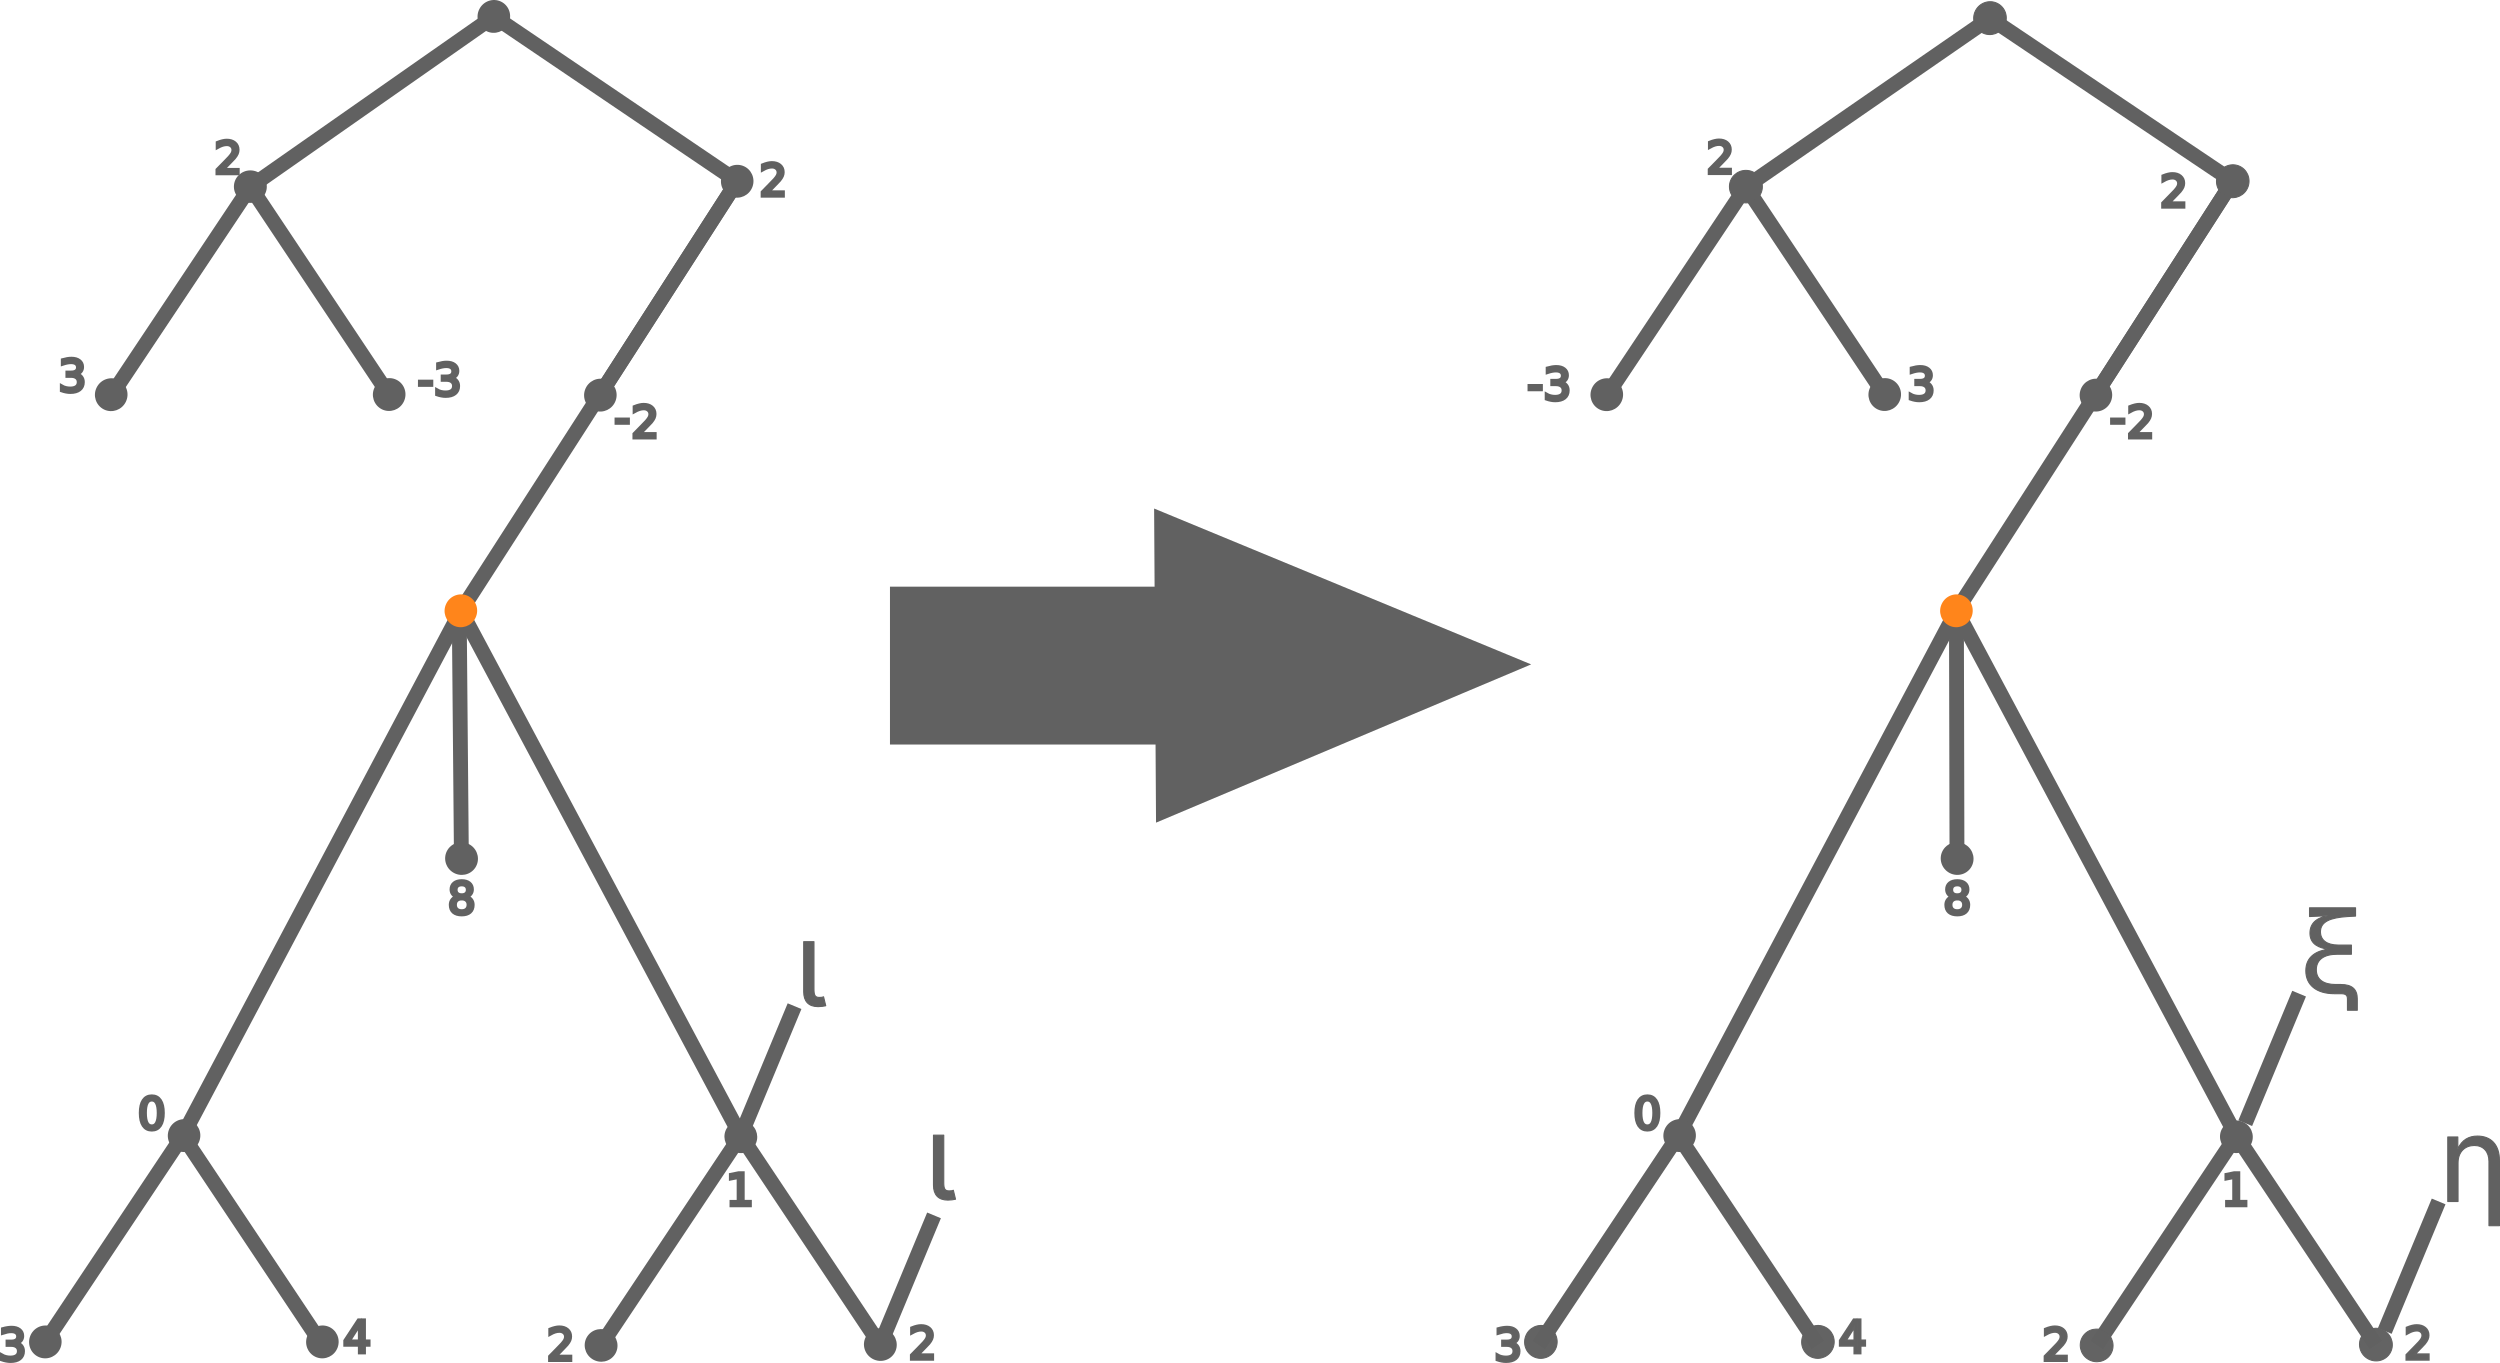
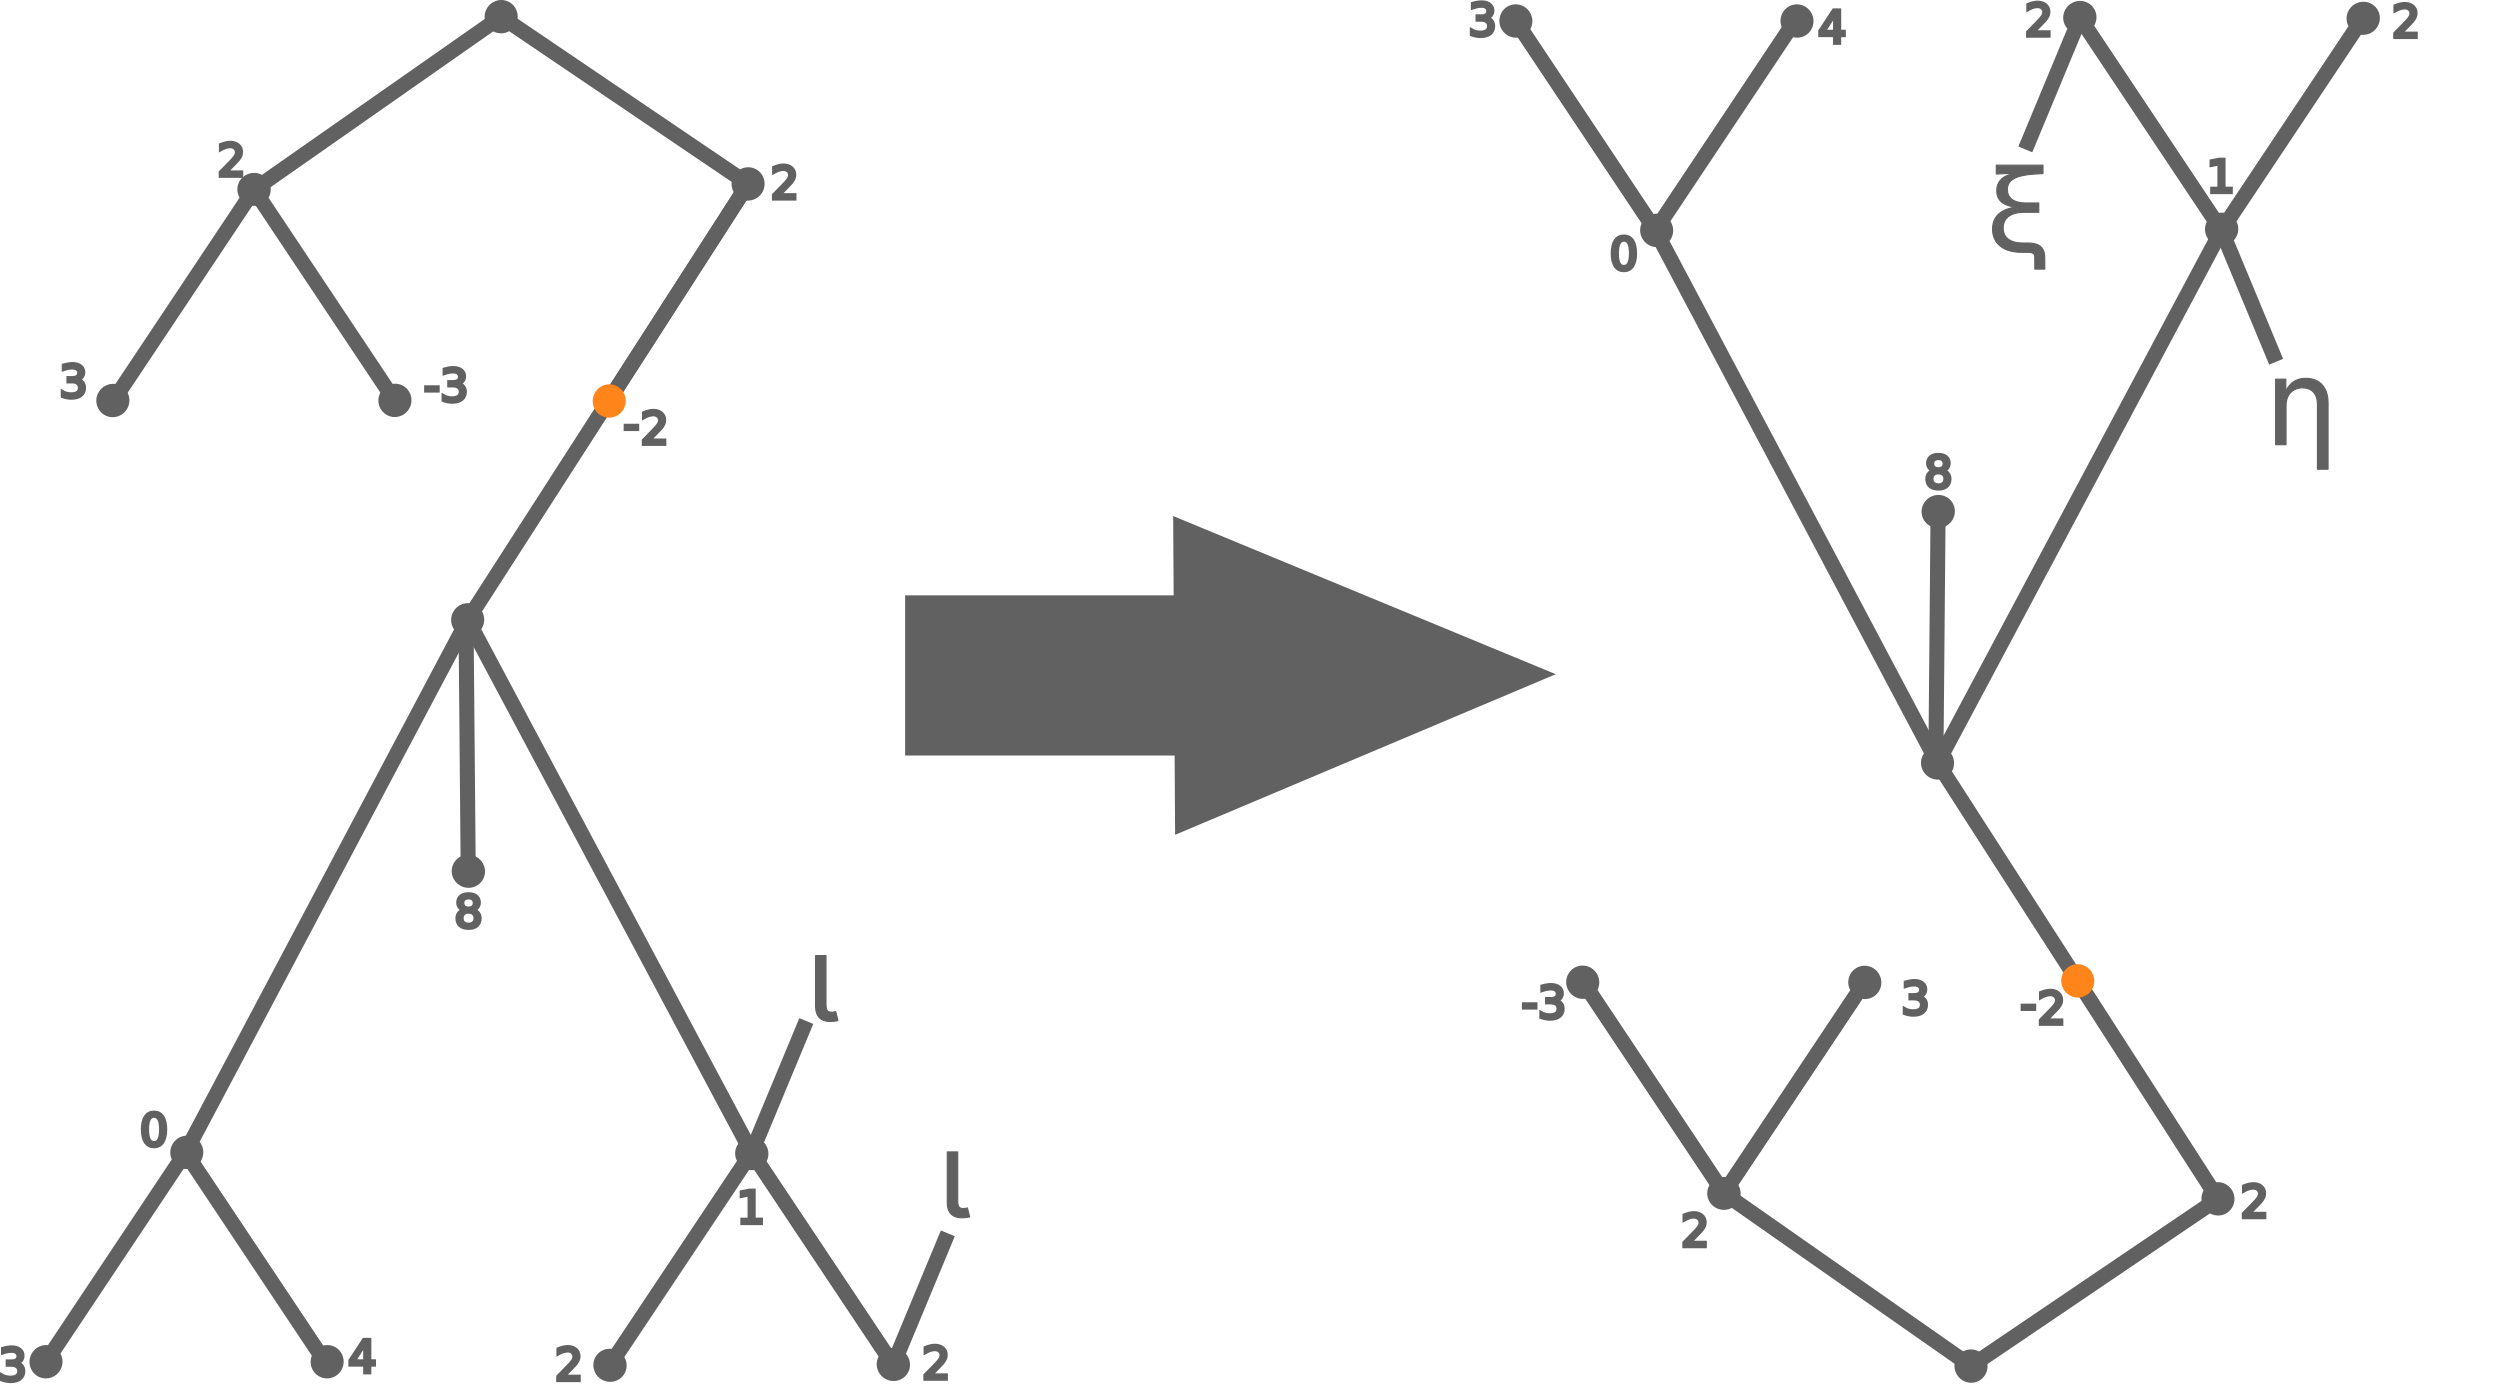
- <svg xmlns="http://www.w3.org/2000/svg" viewBox="0 0 179.234 97.716">
+ <svg xmlns="http://www.w3.org/2000/svg" viewBox="0 0 176.624 97.717">
+   <path d="M86.763 42.222 86.83 53.2l13.11-5.531zm-18.973 3.68v3.63h13.586v-3.63z" class="stroke-comment fill-comment" style="fill:none;stroke:#616161;stroke-width:7.688;stroke-linejoin:miter;stroke-miterlimit:4.1" />
  <path d="m7.948 28.393 10-15m0 0 10 15" class="stroke-comment fill-comment" style="display:inline;fill:none;stroke:#616161;stroke-width:1.065;stroke-dasharray:none;stroke-opacity:1" />
  <path d="M5.47 26.818q.225.048.35.2.127.152.127.375 0 .343-.236.53-.235.188-.67.188-.145 0-.3-.03-.153-.028-.317-.085v-.302q.13.076.285.114.155.04.324.04.295 0 .448-.117.155-.116.155-.338 0-.205-.144-.32-.142-.116-.398-.116h-.27V26.7h.282q.23 0 .354-.092.122-.093.122-.266 0-.178-.127-.273-.126-.096-.361-.096-.13 0-.276.028t-.324.087v-.28q.178-.05.333-.074.157-.025.295-.025.356 0 .564.163.208.16.208.437 0 .193-.11.326-.11.132-.313.183z" aria-label="3" class="stroke-comment fill-comment stroke-comment" style="font-size:3.175px;display:inline;fill:#616161;stroke:#616161;stroke-width:.265" />
  <path d="M15.96 12.17h1.092v.265h-1.47v-.264l.487-.494q.308-.312.387-.402.15-.17.21-.285.06-.118.06-.231 0-.185-.13-.3-.13-.117-.336-.117-.148 0-.312.05-.163.052-.35.156v-.316q.19-.076.355-.115t.3-.04q.36 0 .574.18t.214.48q0 .144-.054.273-.053.127-.194.3-.04.046-.247.26t-.586.6zm39.084 1.607h1.093v.264h-1.47v-.264q.177-.184.484-.494.31-.312.388-.402.15-.17.21-.285.06-.118.06-.231 0-.184-.13-.3-.13-.117-.337-.117-.147 0-.312.05-.162.052-.348.156v-.316q.19-.076.353-.115.165-.04.3-.04.36 0 .575.18t.214.48q0 .144-.055.273-.053.127-.194.3-.038.046-.246.26z" aria-label="2" class="stroke-comment fill-comment stroke-comment" style="font-size:3.175px;display:inline;fill:#616161;stroke:#616161;stroke-width:.265" />
  <path d="M30.097 27.35h.835v.255h-.836zm2.278-.25q.226.048.35.2.128.152.128.375 0 .343-.235.53-.236.188-.67.188-.146 0-.3-.03-.154-.027-.32-.085v-.302q.13.076.287.115.155.038.324.038.294 0 .448-.116t.155-.338q0-.204-.144-.32-.143-.115-.4-.115h-.27v-.258h.284q.23 0 .353-.091.123-.093.123-.267 0-.178-.128-.273-.125-.096-.36-.096-.13 0-.277.028t-.324.087v-.28q.178-.05.334-.074.156-.025.294-.024.356 0 .563.162.208.162.208.437 0 .193-.11.326-.11.132-.313.183zm11.817 2.969h.835v.254h-.835z" aria-label="-3" class="stroke-comment fill-comment stroke-comment" style="font-size:3.175px;display:inline;fill:#616161;stroke:#616161;stroke-width:.265" />
  <path d="M8.494 27.237c.578.283.814.987.526 1.573-.286.585-.987.83-1.565.548a1.173 1.173 0 0 1-.527-1.573c.287-.586.988-.83 1.565-.548M19.129 13.38c0 .643-.529 1.165-1.18 1.165-.652 0-1.18-.522-1.18-1.165s.528-1.164 1.18-1.164c.65 0 1.179.52 1.18 1.164m9.292 13.846c.579.283.815.987.527 1.573-.286.585-.987.83-1.565.548a1.173 1.173 0 0 1-.527-1.573c.287-.586.988-.83 1.565-.548" class="stroke-comment fill-comment" style="display:inline;fill:#616161;stroke-width:.076" />
  <path d="M17.948 13.393 35.405 1.178" class="stroke-comment fill-comment" style="display:inline;fill:none;stroke:#616161;stroke-width:1.065;stroke-dasharray:none;stroke-opacity:1" />
  <path d="m35.405 1.178 17.448 11.817" class="stroke-comment fill-comment" style="fill:none;stroke:#616161;stroke-width:1.066;stroke-linejoin:round;stroke-miterlimit:4.1;stroke-dasharray:none" />
  <path d="M52.45 14.104a1.165 1.18 20 0 1-.69-1.508 1.165 1.18 20 0 1 1.497-.71 1.165 1.18 20 0 1 .69 1.507 1.165 1.18 20 0 1-1.497.71" class="stroke-comment fill-comment" style="display:inline;fill:#616161;stroke-width:.076" />
  <path d="m52.854 12.995-9.907 15.398m-.118-.16" class="stroke-comment fill-comment" style="fill:none;stroke:#616161;stroke-width:1.066;stroke-linejoin:round;stroke-miterlimit:4.1;stroke-dasharray:none" />
-   <path d="M42.638 29.439a1.165 1.18 20 0 1-.69-1.508 1.165 1.18 20 0 1 1.498-.711 1.165 1.18 20 0 1 .69 1.508 1.165 1.18 20 0 1-1.498.71" class="stroke-comment fill-comment" style="display:inline;fill:#616161;stroke-width:.076" />
  <path d="M10.884 78.84q-.243 0-.365.24-.12.237-.12.714 0 .476.12.715.122.237.364.237.244 0 .364-.237.123-.24.123-.715 0-.477-.123-.714-.12-.24-.364-.24zm0-.247q.39 0 .593.308.206.307.206.893 0 .585-.206.893-.205.307-.594.307-.388 0-.594-.307-.206-.308-.206-.893 0-.586.205-.893.206-.308.595-.308z" aria-label="0" class="stroke-comment fill-comment stroke-comment" style="font-size:3.175px;fill:#616161;stroke:#616161;stroke-width:.265" />
-   <path d="M25.79 94.926 25 96.162h.79zm-.081-.273h.394v1.509h.33v.26h-.33v.546h-.313v-.546h-1.045v-.302z" aria-label="4" class="stroke-comment fill-comment stroke-comment" style="font-size:3.175px;fill:#616161;stroke:#616161;stroke-width:.265" />
+   <path d="M25.79 94.926 25 96.162h.79zm-.081-.273h.394v1.509h.33v.26h-.33v.546h-.313v-.546h-1.045v-.302Z" aria-label="4" class="stroke-comment fill-comment stroke-comment" style="font-size:3.175px;fill:#616161;stroke:#616161;stroke-width:.265" />
  <path d="M1.18 96.29q.225.049.35.2.127.153.127.376 0 .342-.235.53-.236.188-.67.188-.147 0-.3-.03-.155-.028-.32-.085v-.302q.13.076.286.114.155.04.324.04.295 0 .449-.117.155-.116.155-.338 0-.205-.144-.32-.143-.116-.4-.116h-.27v-.257h.283q.23 0 .354-.092.123-.093.123-.266 0-.18-.128-.273-.125-.096-.36-.096-.13 0-.278.028-.147.028-.324.086v-.28q.178-.05.334-.073.156-.025.294-.025.357 0 .564.163.208.16.208.437 0 .192-.11.326-.11.13-.313.183z" aria-label="3" class="stroke-comment fill-comment stroke-comment" style="font-size:3.175px;fill:#616161;stroke:#616161;stroke-width:.265" />
  <path d="m33.042 43.79-19.94 37.632 10 15" class="stroke-comment fill-comment" style="fill:none;stroke:#616161;stroke-width:1.066;stroke-dasharray:none;stroke-opacity:1" />
  <path d="m13.103 81.422-10 15M33.08 61.555l-.158-17.923" class="stroke-comment fill-comment" style="fill:none;stroke:#616161;stroke-width:1.065;stroke-dasharray:none;stroke-opacity:1" />
  <path d="M12.793 82.524a1.165 1.18 20 0 1-.69-1.508 1.165 1.18 20 0 1 1.498-.71 1.165 1.18 20 0 1 .69 1.507 1.165 1.18 20 0 1-1.498.71M2.847 97.317a1.165 1.18 20 0 1-.69-1.508 1.165 1.18 20 0 1 1.496-.711 1.165 1.18 20 0 1 .691 1.508 1.165 1.18 20 0 1-1.498.71m19.865 0a1.165 1.18 20 0 1-.692-1.507 1.165 1.18 20 0 1 1.498-.711 1.165 1.18 20 0 1 .69 1.508 1.165 1.18 20 0 1-1.496.71" class="stroke-comment fill-comment" style="fill:#616161;stroke-width:.076" />
  <path d="M52.436 86.158h.511v-1.765l-.557.11v-.284l.554-.112h.313v2.05h.513v.265h-1.335z" aria-label="1" class="stroke-comment fill-comment stroke-comment" style="font-size:3.175px;fill:#616161;stroke:#616161;stroke-width:.265" />
  <path d="M65.745 97.158h1.092v.264h-1.47v-.264q.179-.184.486-.494.309-.312.388-.402.15-.17.21-.285.06-.118.06-.23 0-.185-.13-.302t-.337-.116q-.147 0-.311.05-.164.053-.35.156v-.316q.19-.076.354-.115.165-.038.3-.038.36 0 .574.18t.214.48q0 .143-.055.27-.052.128-.193.302-.039.045-.247.26zm-25.943.094h1.095v.263h-1.47v-.264q.178-.184.485-.494.309-.312.388-.402.15-.17.21-.285.06-.118.06-.231 0-.184-.13-.3-.131-.117-.337-.117-.148 0-.313.05-.161.052-.347.156v-.316q.189-.076.353-.115t.3-.04q.36 0 .574.18t.213.48q0 .145-.054.273-.053.127-.194.3-.038.046-.246.26z" aria-label="2" class="stroke-comment fill-comment stroke-comment" style="font-size:3.175px;fill:#616161;stroke:#616161;stroke-width:.265" />
-   <path d="M33.103 64.422q-.224 0-.353.12-.126.119-.126.328t.126.329q.13.12.353.12t.351-.12.13-.33q0-.21-.13-.328-.126-.12-.352-.12zm-.314-.133q-.202-.05-.315-.188-.11-.138-.11-.336 0-.278.196-.44.198-.16.542-.16.347 0 .544.16.195.162.195.44 0 .198-.113.336-.11.138-.31.188.225.052.351.206.127.153.127.375 0 .336-.206.516-.205.18-.588.18t-.59-.18q-.204-.18-.204-.516 0-.222.127-.375.127-.154.354-.206zm-.115-.495q0 .18.112.28.113.102.316.102t.316-.101q.113-.101.113-.28t-.114-.281q-.113-.101-.315-.101t-.315.1q-.113.1-.113.28z" aria-label="8" class="stroke-comment fill-comment stroke-comment" style="font-size:3.175px;fill:#616161;stroke:#616161;stroke-width:.265" />
+   <path d="M33.103 64.422q-.224 0-.353.12-.126.119-.126.328t.126.329q.13.12.353.12t.351-.12.13-.33q0-.21-.13-.328-.126-.12-.352-.12zm-.314-.133q-.202-.05-.315-.188-.11-.138-.11-.336 0-.278.196-.44.198-.16.542-.16.347 0 .544.16.195.162.195.44 0 .198-.113.336-.11.138-.31.188.225.052.351.206.127.153.127.375 0 .336-.206.516-.205.18-.588.18t-.59-.18q-.204-.18-.204-.516 0-.222.127-.375.127-.154.354-.206zm-.115-.495q0 .18.112.28.113.102.316.102t.316-.101.113-.28-.114-.281-.315-.101-.315.1-.113.28z" aria-label="8" class="stroke-comment fill-comment stroke-comment" style="font-size:3.175px;fill:#616161;stroke:#616161;stroke-width:.265" />
  <path d="m33.042 43.79 20.06 37.632 10 15" class="stroke-comment fill-comment" style="fill:none;stroke:#616161;stroke-width:1.066;stroke-dasharray:none;stroke-opacity:1" />
  <path d="m53.103 81.422-10 15" class="stroke-comment fill-comment" style="fill:none;stroke:#616161;stroke-width:1.065;stroke-dasharray:none;stroke-opacity:1" />
  <path d="M54.103 82.144a1.18 1.165 33.033 0 1-1.626.333 1.18 1.165 33.033 0 1-.353-1.62 1.18 1.165 33.033 0 1 1.623-.333 1.18 1.165 33.033 0 1 .356 1.62M44.084 97.102a1.18 1.165 33.033 0 1-1.625.332 1.18 1.165 33.033 0 1-.354-1.62 1.18 1.165 33.033 0 1 1.625-.333 1.18 1.165 33.033 0 1 .355 1.62M34.08 62.199a1.18 1.165 33.033 0 1-1.625.333 1.18 1.165 33.033 0 1-.355-1.62 1.18 1.165 33.033 0 1 1.626-.333 1.18 1.165 33.033 0 1 .354 1.62m30.025 34.843a1.18 1.165 33.033 0 1-1.624.333 1.18 1.165 33.033 0 1-.356-1.62 1.18 1.165 33.033 0 1 1.626-.333 1.18 1.165 33.033 0 1 .354 1.62" class="stroke-comment fill-comment" style="fill:#616161;stroke-width:.076" />
  <path d="m52.854 12.995-9.907 15.398m0 0L33.042 43.79m-.117-.16" class="stroke-comment fill-comment" style="fill:none;stroke:#616161;stroke-width:1.066;stroke-linejoin:round;stroke-miterlimit:4.1;stroke-dasharray:none" />
  <path d="M45.852 31.11h1.093v.264h-1.47v-.263q.179-.185.486-.495.308-.311.387-.401.15-.17.21-.286.06-.117.06-.23 0-.185-.13-.301-.13-.117-.336-.117-.148 0-.312.052-.163.05-.35.155v-.317q.19-.076.355-.114.164-.04.3-.04.36 0 .574.18t.214.48q0 .144-.054.273-.053.127-.194.3-.04.045-.248.26-.206.215-.585.6z" aria-label="2" class="stroke-comment fill-comment stroke-comment" style="font-size:3.175px;display:inline;fill:#616161;stroke:#616161;stroke-width:.265" />
-   <path d="m115.169 28.392 10-15m0 0 10 15" class="stroke-comment fill-comment" style="display:inline;fill:none;stroke:#616161;stroke-width:1.065;stroke-dasharray:none;stroke-opacity:1" />
-   <path d="M138.02 27.413q.225.048.35.2.128.152.128.375 0 .343-.236.53-.235.188-.67.188-.145 0-.3-.03-.154-.028-.318-.085v-.302q.13.076.285.114.155.04.324.04.295 0 .448-.117.155-.116.155-.338 0-.205-.144-.32-.142-.116-.398-.116h-.27v-.257h.282q.231 0 .354-.091.123-.093.123-.267 0-.178-.127-.273-.126-.096-.361-.096-.13 0-.276.028t-.324.087v-.28q.178-.05.333-.074.157-.025.295-.025.355 0 .563.163.208.16.208.437 0 .193-.11.326-.11.132-.314.183z" aria-label="3" class="stroke-comment fill-comment stroke-comment" style="font-size:3.175px;display:inline;fill:#616161;stroke:#616161;stroke-width:.265" />
-   <path d="M122.944 12.158h1.092v.263h-1.47v-.264l.487-.494q.308-.312.388-.402.15-.17.209-.285.06-.118.06-.231 0-.184-.13-.3-.13-.117-.336-.117-.148 0-.312.05-.163.052-.35.156v-.316q.19-.076.355-.115t.3-.04q.36 0 .574.18t.214.48q0 .144-.054.273-.053.127-.194.3-.04.046-.247.26t-.586.6zm32.508 2.407h1.093v.263h-1.47v-.263q.178-.185.485-.495.309-.311.388-.401.15-.17.21-.286.06-.117.06-.23 0-.185-.13-.301-.13-.117-.337-.117-.147 0-.312.052-.162.05-.348.155v-.317q.189-.076.353-.114.164-.04.3-.04.36 0 .574.18t.214.48q0 .144-.054.273-.053.127-.194.3-.038.045-.246.26t-.586.6z" aria-label="2" class="stroke-yellow fill-yellow stroke-yellow" style="font-size:3.175px;display:inline;fill:#616161;fill-opacity:1;stroke:#616161;stroke-width:.265;stroke-opacity:1" />
-   <path d="M109.647 27.664h.835v.254h-.835zm2.28-.251q.223.048.35.2t.126.375q0 .343-.236.53-.236.188-.67.188-.145 0-.3-.03-.154-.028-.318-.085v-.302q.13.076.285.114.155.04.324.04.295 0 .448-.117.155-.116.155-.338 0-.205-.144-.32-.143-.116-.398-.116h-.27v-.257h.282q.23 0 .353-.091.123-.093.123-.267 0-.178-.127-.273-.126-.096-.36-.096-.13 0-.277.028t-.324.087v-.28q.178-.05.333-.074.155-.025.294-.025.357 0 .565.163.207.16.207.437 0 .193-.11.326-.11.132-.313.183zm39.485 2.655h.836v.254h-.835z" aria-label="-3" class="stroke-comment fill-comment stroke-comment" style="font-size:3.175px;display:inline;fill:#616161;stroke:#616161;stroke-width:.265" />
-   <path d="M115.716 27.236a1.165 1.18 26.087 0 1 .527 1.573 1.165 1.18 26.087 0 1-1.565.548 1.165 1.18 26.087 0 1-.527-1.573 1.165 1.18 26.087 0 1 1.565-.548m19.927-.01a1.165 1.18 26.087 0 1 .527 1.573 1.165 1.18 26.087 0 1-1.565.548 1.165 1.18 26.087 0 1-.527-1.573 1.165 1.18 26.087 0 1 1.565-.548" class="stroke-comment fill-comment" style="display:inline;fill:#616161;stroke-width:.076" />
-   <path d="m125.169 13.392 17.5-12.092" class="stroke-comment fill-comment" style="display:inline;fill:#616161;fill-opacity:1;stroke:#616161;stroke-width:1.065;stroke-dasharray:none;stroke-opacity:1" />
-   <path d="m142.67 1.3 17.405 11.694m0 0-9.905 15.398" class="stroke-comment fill-comment" style="fill:none;stroke:#616161;stroke-width:1.066;stroke-linejoin:round;stroke-miterlimit:4.1;stroke-dasharray:none" />
-   <path d="M149.86 29.438a1.165 1.18 20 0 1-.69-1.508 1.165 1.18 20 0 1 1.498-.711 1.165 1.18 20 0 1 .69 1.508 1.165 1.18 20 0 1-1.499.71" class="stroke-comment fill-comment" style="display:inline;fill:#616161;stroke-width:.076" />
-   <path d="M118.106 78.84q-.242 0-.364.24-.122.237-.122.714 0 .476.12.715.124.237.366.237.244 0 .364-.237.123-.24.123-.715 0-.477-.123-.714-.12-.24-.364-.24zm0-.247q.39 0 .594.308.205.307.205.893 0 .585-.205.893-.206.307-.595.307-.388 0-.594-.307-.205-.308-.205-.893 0-.586.205-.893.206-.308.595-.308z" aria-label="0" class="stroke-comment fill-comment stroke-comment" style="font-size:3.175px;fill:#616161;stroke:#616161;stroke-width:.265" />
-   <path d="m133.013 94.926-.79 1.236h.79zm-.083-.273h.394v1.509h.33v.26h-.33v.546h-.312v-.546h-1.045v-.302z" aria-label="4" class="stroke-yellow fill-yellow stroke-yellow" style="font-size:3.175px;fill:#616161;fill-opacity:.984;stroke:#616161;stroke-width:.265;stroke-opacity:.984" />
-   <path d="M108.402 96.29q.224.049.35.2.126.153.126.376 0 .342-.235.53-.236.188-.67.188-.146 0-.3-.03-.154-.028-.319-.085v-.302q.13.076.286.114.155.04.324.04.294 0 .448-.117.155-.116.155-.338 0-.205-.144-.32-.143-.116-.399-.116h-.27v-.257h.283q.23 0 .353-.092.123-.093.123-.266 0-.18-.128-.273-.125-.096-.36-.096-.13 0-.277.028t-.324.086v-.28q.178-.05.334-.073.156-.025.294-.025.357 0 .564.163.208.16.208.437 0 .192-.11.326-.11.13-.313.183z" aria-label="3" class="stroke-yellow fill-yellow stroke-yellow" style="font-size:3.175px;fill:#616161;fill-opacity:.984;stroke:#616161;stroke-width:.265;stroke-opacity:.984" />
-   <path d="m140.264 43.79-19.94 37.632 10 15" class="stroke-comment fill-comment" style="fill:none;stroke:#616161;stroke-width:1.066;stroke-dasharray:none;stroke-opacity:1" />
-   <path d="m120.325 81.422-10 15m29.978-34.867-.04-17.765" class="stroke-comment fill-comment" style="fill:none;stroke:#616161;stroke-width:1.065;stroke-dasharray:none;stroke-opacity:1" />
-   <path d="M120.015 82.524a1.165 1.18 20 0 1-.69-1.508 1.165 1.18 20 0 1 1.497-.71 1.165 1.18 20 0 1 .69 1.507 1.165 1.18 20 0 1-1.496.71" class="stroke-comment fill-comment" style="fill:#616161;stroke-width:.076" />
-   <path d="M110.068 97.316a1.165 1.18 20 0 1-.69-1.508 1.165 1.18 20 0 1 1.496-.711 1.165 1.18 20 0 1 .692 1.508 1.165 1.18 20 0 1-1.499.71zm19.864 0a1.165 1.18 20 0 1-.691-1.508 1.165 1.18 20 0 1 1.497-.711 1.165 1.18 20 0 1 .69 1.508 1.165 1.18 20 0 1-1.497.71z" class="stroke-yellow fill-yellow stroke-yellow" style="fill:#616161;fill-opacity:.984;stroke:#616161;stroke-width:.076;stroke-opacity:.984" />
-   <path d="M159.658 86.158h.512v-1.765l-.557.11v-.284l.554-.112h.313v2.05h.512v.265h-1.334z" aria-label="1" class="stroke-comment fill-comment stroke-comment" style="font-size:3.175px;fill:#616161;stroke:#616161;stroke-width:.265" />
-   <path d="M172.967 97.158h1.092v.264h-1.47v-.264q.178-.184.485-.494.31-.312.388-.402.15-.17.21-.285.06-.118.06-.23 0-.185-.13-.302t-.336-.116q-.147 0-.311.05-.163.053-.35.156v-.316q.19-.076.354-.115.165-.038.3-.038.36 0 .575.18.213.18.213.48 0 .143-.054.27-.053.128-.194.302-.038.045-.246.26zm-25.943.094h1.094v.263h-1.47v-.264q.178-.184.485-.494.31-.312.388-.402.15-.17.21-.285.06-.118.06-.231 0-.184-.13-.3-.13-.117-.336-.117-.147 0-.312.05-.162.052-.348.156v-.316q.189-.076.353-.115t.3-.04q.36 0 .574.18t.214.48q0 .145-.054.273-.053.127-.194.3-.038.046-.246.26z" aria-label="2" class="stroke-yellow fill-yellow stroke-yellow" style="font-size:3.175px;fill:#616161;fill-opacity:.984;stroke:#616161;stroke-width:.265;stroke-opacity:.984" />
-   <path d="M140.325 64.422q-.223 0-.352.12-.128.119-.128.328t.127.329q.13.12.352.12.223 0 .352-.12.13-.121.13-.33t-.13-.328q-.125-.12-.351-.12zm-.313-.133q-.202-.05-.315-.188-.111-.138-.111-.336 0-.278.196-.44.199-.16.543-.16.346 0 .543.16.196.162.196.44 0 .198-.113.336-.111.138-.311.188.226.052.352.206.127.153.127.375 0 .336-.206.516-.205.18-.588.18t-.59-.18q-.204-.18-.204-.516 0-.222.127-.375.127-.154.354-.206zm-.115-.495q0 .18.112.28.113.102.316.102.202 0 .315-.101.114-.101.114-.28t-.114-.281q-.113-.101-.315-.101-.203 0-.316.1t-.112.28z" aria-label="8" class="stroke-comment fill-comment stroke-comment" style="font-size:3.175px;fill:#616161;stroke:#616161;stroke-width:.265" />
-   <path d="m140.264 43.79 20.06 37.632 10 15" class="stroke-comment fill-comment" style="fill:none;stroke:#616161;stroke-width:1.066;stroke-dasharray:none;stroke-opacity:1" />
-   <path d="m160.325 81.422-10 15" class="stroke-comment fill-comment" style="fill:none;stroke:#616161;stroke-width:1.065;stroke-dasharray:none;stroke-opacity:1" />
-   <path d="M161.325 82.144a1.18 1.165 33.033 0 1-1.625.333 1.18 1.165 33.033 0 1-.354-1.62 1.18 1.165 33.033 0 1 1.623-.333 1.18 1.165 33.033 0 1 .355 1.62" class="stroke-comment fill-comment" style="fill:#616161;stroke-width:.076" />
-   <path d="M151.307 97.102a1.18 1.165 33.033 0 1-1.625.332 1.18 1.165 33.033 0 1-.354-1.62 1.18 1.165 33.033 0 1 1.623-.333 1.18 1.165 33.033 0 1 .355 1.62z" class="stroke-yellow fill-yellow stroke-yellow" style="fill:#616161;fill-opacity:.984;stroke:#616161;stroke-width:.076;stroke-opacity:.984" />
-   <path d="M141.303 62.199a1.18 1.165 33.033 0 1-1.624.333 1.18 1.165 33.033 0 1-.355-1.62 1.18 1.165 33.033 0 1 1.625-.333 1.18 1.165 33.033 0 1 .354 1.62" class="stroke-comment fill-comment" style="fill:#616161;stroke-width:.076" />
-   <path d="M171.329 97.042a1.18 1.165 33.033 0 1-1.626.333 1.18 1.165 33.033 0 1-.355-1.62 1.18 1.165 33.033 0 1 1.625-.333 1.18 1.165 33.033 0 1 .355 1.62z" class="stroke-yellow fill-yellow stroke-yellow" style="fill:#616161;fill-opacity:.984;stroke:#616161;stroke-width:.076;stroke-opacity:.984" />
-   <path d="m160.075 12.994-9.905 15.398m-.001 0-9.906 15.398m-.118-.158" class="stroke-comment fill-comment" style="fill:none;stroke:#616161;stroke-width:1.066;stroke-linejoin:round;stroke-miterlimit:4.1;stroke-dasharray:none" />
-   <path d="M153.074 31.11h1.092v.263h-1.47v-.263q.18-.185.486-.495.308-.311.387-.401.15-.17.21-.285.06-.118.06-.231 0-.185-.13-.301-.129-.116-.337-.116-.147 0-.31.05-.164.052-.35.156v-.316q.19-.076.354-.115.165-.04.3-.04.36 0 .574.18.215.18.215.48 0 .144-.055.273-.052.127-.193.3-.04.045-.248.26t-.586.6z" aria-label="2" class="stroke-comment fill-comment stroke-comment" style="font-size:3.175px;display:inline;fill:#616161;stroke:#616161;stroke-width:.265" />
-   <path d="M159.672 14.103a1.165 1.18 20 0 1-.691-1.508 1.165 1.18 20 0 1 1.498-.71 1.165 1.18 20 0 1 .69 1.507 1.165 1.18 20 0 1-1.498.71zm-33.322-.723a1.18 1.165 0 0 1-1.18 1.165 1.18 1.165 0 0 1-1.18-1.165 1.18 1.165 0 0 1 1.18-1.164 1.18 1.165 0 0 1 1.18 1.164z" class="stroke-yellow fill-yellow stroke-yellow" style="display:inline;fill:#616161;fill-opacity:1;stroke:#616161;stroke-width:.076;stroke-opacity:1" />
-   <path d="m86.622 42.222.067 10.978 13.11-5.531zm-18.973 3.68v3.63h13.586v-3.63z" class="stroke-comment fill-comment" style="fill:none;stroke:#616161;stroke-width:7.688;stroke-linejoin:miter;stroke-miterlimit:4.1" />
-   <path d="M35.924.117c.579.284.815.988.527 1.573-.286.586-.987.831-1.565.548A1.173 1.173 0 0 1 34.36.665c.287-.585.987-.83 1.565-.548" style="display:inline;fill:#616161;stroke-width:.076" />
-   <path d="M33.56 42.73c.579.283.815.988.527 1.573-.286.586-.987.831-1.565.548a1.173 1.173 0 0 1-.526-1.573c.286-.585.987-.83 1.565-.548" style="display:inline;fill:#ff851b;stroke-width:.076" />
-   <g style="fill:#616161;fill-opacity:1;stroke:#616161;stroke-opacity:1">
-     <path d="M35.924 2.395c.578.283.814.987.527 1.573-.286.585-.987.83-1.565.548a1.173 1.173 0 0 1-.527-1.573c.286-.586.987-.831 1.565-.548" style="display:inline;fill:#616161;fill-opacity:1;stroke:#616161;stroke-width:.076;stroke-opacity:1" transform="translate(107.265 -2.155)" />
-   </g>
-   <g style="fill:#ff851b">
-     <path d="M35.924 2.395c.578.283.814.987.527 1.573-.286.585-.987.83-1.565.548a1.173 1.173 0 0 1-.527-1.573c.286-.586.987-.831 1.565-.548" style="display:inline;fill:#ff851b;stroke-width:.076" transform="translate(104.859 40.335)" />
-   </g>
+   <path d="M42.638 29.439a1.165 1.18 20 0 1-.69-1.508 1.165 1.18 20 0 1 1.498-.711 1.165 1.18 20 0 1 .69 1.508 1.165 1.18 20 0 1-1.498.71" class="stroke-comment fill-comment" style="display:inline;fill:#ff851b;stroke-width:.076" />
+   <path d="M35.924.117c.579.284.815.988.527 1.573a1.17 1.17 0 0 1-1.565.548A1.173 1.173 0 0 1 34.36.665c.287-.585.987-.83 1.565-.548" style="display:inline;fill:#616161;stroke-width:.076" />
+   <path d="M33.56 42.73c.579.283.815.988.527 1.573a1.17 1.17 0 0 1-1.565.548 1.173 1.173 0 0 1-.526-1.573c.286-.585.987-.83 1.565-.548" style="display:inline;fill:#616161;fill-opacity:1;stroke-width:.076" />
  <path d="m63.103 96.422 3.861-9.286" style="fill:#616161;fill-opacity:1;stroke:#616161;stroke-width:1.066;stroke-linejoin:round;stroke-dasharray:none;stroke-opacity:1;paint-order:stroke fill markers" />
-   <path d="m52.854 12.995 3.861-9.286" style="fill:#616161;fill-opacity:1;stroke:#616161;stroke-width:1.066;stroke-linejoin:round;stroke-dasharray:none;stroke-opacity:1;paint-order:stroke fill markers" transform="translate(.249 68.427)" />
-   <path d="M45.41 16.076 49.27 6.79" style="fill:#616161;fill-opacity:1;stroke:#616161;stroke-width:1.066;stroke-linejoin:round;stroke-dasharray:none;stroke-opacity:1;paint-order:stroke fill markers" transform="translate(125.564 79.346)" />
-   <path d="m52.854 12.995 3.861-9.286" style="fill:#616161;fill-opacity:1;stroke:#616161;stroke-width:1.066;stroke-linejoin:round;stroke-dasharray:none;stroke-opacity:1;paint-order:stroke fill markers" transform="translate(108.116 67.529)" />
+   <path d="m52.854 12.995 3.861-9.286" style="fill:#616161;fill-opacity:1;stroke:#616161;stroke-width:1.066;stroke-linejoin:round;stroke-dasharray:none;stroke-opacity:1;paint-order:stroke fill markers" transform="translate(.25 68.427)" />
  <text xml:space="preserve" x="56.964" y="72.136" style="font-size:8.476px;font-family:Inter;-inkscape-font-specification:Inter;text-align:start;writing-mode:lr-tb;direction:ltr;text-anchor:start;fill:#616161;fill-opacity:1;stroke:#616161;stroke-width:.081;stroke-linejoin:round;stroke-dasharray:none;stroke-opacity:1;paint-order:stroke fill markers">
    <tspan x="56.964" y="72.136" style="stroke-width:.081">ι</tspan>
  </text>
  <text xml:space="preserve" x="39.267" y="-8.107" style="font-size:8.476px;font-family:Inter;-inkscape-font-specification:Inter;text-align:start;writing-mode:lr-tb;direction:ltr;text-anchor:start;fill:#616161;fill-opacity:1;stroke:#616161;stroke-width:.081;stroke-linejoin:round;stroke-dasharray:none;stroke-opacity:1;paint-order:stroke fill markers" transform="translate(27.004 94.113)">
    <tspan x="39.267" y="-8.107" style="stroke-width:.081">ι</tspan>
  </text>
-   <text xml:space="preserve" x="39.267" y="-8.107" style="font-size:8.476px;font-family:Inter;-inkscape-font-specification:Inter;text-align:start;writing-mode:lr-tb;direction:ltr;text-anchor:start;fill:#616161;fill-opacity:1;stroke:#616161;stroke-width:.081;stroke-linejoin:round;stroke-dasharray:none;stroke-opacity:1;paint-order:stroke fill markers" transform="translate(125.564 79.346)">
-     <tspan x="39.267" y="-8.107" style="stroke-width:.081">ξ</tspan>
+   <path d="m103.794 70.856 10 15m0 0 10-15" class="stroke-comment fill-comment" style="display:inline;fill:none;stroke:#616161;stroke-width:1.065;stroke-dasharray:none;stroke-opacity:1" transform="translate(8 -1.557)" />
+   <path d="M127.605 71.965q.225.047.35.2.127.151.127.374 0 .344-.236.53-.235.189-.67.189-.145 0-.3-.03-.153-.028-.317-.085v-.302q.13.076.285.114.155.04.324.04.295 0 .448-.117.155-.116.155-.338 0-.205-.144-.32-.142-.116-.398-.116h-.27v-.257h.282q.23 0 .354-.092.122-.093.122-.266 0-.178-.127-.273-.126-.096-.361-.096-.13 0-.276.028t-.324.087v-.28q.178-.05.333-.074.157-.025.295-.025.356 0 .564.163.208.16.208.437 0 .193-.11.326-.11.132-.313.183z" aria-label="3" class="stroke-comment fill-comment stroke-comment" style="font-size:3.175px;display:inline;fill:#616161;stroke:#616161;stroke-width:.265" transform="translate(8 -1.557)" />
+   <path d="M150.89 87.302h1.093v.264h-1.47v-.264q.177-.184.484-.494.31-.312.388-.402.15-.17.21-.285.06-.118.06-.231 0-.184-.13-.3-.13-.117-.337-.117-.147 0-.312.05-.162.052-.348.156v-.316q.19-.076.353-.115.165-.04.3-.04.36 0 .575.18t.214.48q0 .144-.055.273-.053.127-.194.3-.038.046-.246.26zm-39.525 2.046h1.092v.265h-1.47v-.264l.487-.494q.308-.312.387-.402.15-.17.21-.285.06-.118.06-.231 0-.185-.13-.3-.13-.117-.336-.117-.148 0-.312.05-.163.052-.35.156v-.316q.19-.076.355-.115t.3-.04q.36 0 .574.18t.214.48q0 .144-.054.273-.053.127-.194.3-.04.046-.247.26t-.586.6z" style="font-size:3.175px;display:inline;fill:#616161;stroke:#616161;stroke-width:.265" transform="translate(8 -1.557)" />
+   <path d="M128.22 71.964q.227.048.35.2.129.152.129.375 0 .343-.235.53-.236.188-.67.188-.146 0-.3-.03-.154-.027-.32-.085v-.302q.13.076.287.115.155.038.324.038.294 0 .448-.116t.155-.338q0-.204-.144-.32-.143-.115-.4-.115h-.27v-.258h.284q.23 0 .353-.091.123-.093.123-.267 0-.178-.128-.273-.125-.096-.36-.096-.13 0-.277.028t-.324.087v-.28q.178-.05.334-.074.156-.025.294-.024.356 0 .563.162.208.162.208.437 0 .193-.11.326-.11.132-.313.183zm-2.277.25h.835v.255h-.836z" style="font-size:3.175px;display:inline;fill:#616161;stroke:#616161;stroke-width:.265" transform="translate(-18.289 -1.274)" />
+   <path d="M104.34 72.012c.578-.283.814-.987.526-1.573a1.173 1.173 0 0 0-1.565-.548 1.173 1.173 0 0 0-.527 1.573c.287.586.988.83 1.565.548m10.636 13.857c0-.643-.53-1.165-1.18-1.165-.652 0-1.18.522-1.18 1.165s.528 1.164 1.18 1.164c.65 0 1.179-.52 1.18-1.164m9.292-13.846c.579-.283.815-.987.527-1.573a1.173 1.173 0 0 0-1.565-.548 1.173 1.173 0 0 0-.527 1.573c.287.586.988.83 1.565.548" class="stroke-comment fill-comment" style="display:inline;fill:#616161;stroke-width:.076" transform="translate(8 -1.557)" />
+   <path d="m113.794 85.856 17.457 12.215" class="stroke-comment fill-comment" style="display:inline;fill:none;stroke:#616161;stroke-width:1.065;stroke-dasharray:none;stroke-opacity:1" transform="translate(8 -1.557)" />
+   <path d="m131.25 98.071 17.45-11.817" class="stroke-comment fill-comment" style="fill:none;stroke:#616161;stroke-width:1.066;stroke-linejoin:round;stroke-miterlimit:4.1;stroke-dasharray:none" transform="translate(8 -1.557)" />
+   <path d="M148.296 85.145a1.18 1.165 70 0 0-.69 1.508 1.18 1.165 70 0 0 1.497.71 1.18 1.165 70 0 0 .69-1.507 1.18 1.165 70 0 0-1.497-.71" class="stroke-comment fill-comment" style="display:inline;fill:#616161;stroke-width:.076" transform="translate(8 -1.557)" />
+   <path d="m138.792 70.856 9.907 15.398" style="fill:none;stroke:#616161;stroke-width:1.066;stroke-linejoin:round;stroke-miterlimit:4.1;stroke-dasharray:none" transform="translate(8 -1.557)" />
+   <path d="M131.77 99.132c.579-.284.815-.988.527-1.573a1.17 1.17 0 0 0-1.565-.548 1.173 1.173 0 0 0-.526 1.573c.287.585.987.83 1.565.548" style="display:inline;fill:#616161;fill-opacity:1;stroke-width:.076" transform="translate(8 -1.557)" />
+   <text xml:space="preserve" x="132.288" y="19.384" style="font-size:8.476px;font-family:Inter;-inkscape-font-specification:Inter;text-align:start;writing-mode:lr-tb;direction:ltr;text-anchor:start;fill:#616161;fill-opacity:1;stroke:#616161;stroke-width:.081;stroke-linejoin:round;stroke-dasharray:none;stroke-opacity:1;paint-order:stroke fill markers" transform="translate(8 -1.557)">
+     <tspan x="132.288" y="19.384" style="stroke-width:.081">ξ</tspan>
  </text>
-   <text xml:space="preserve" x="39.032" y="-9.779" style="font-size:8.476px;font-family:Inter;-inkscape-font-specification:Inter;text-align:start;writing-mode:lr-tb;direction:ltr;text-anchor:start;fill:#616161;fill-opacity:1;stroke:#616161;stroke-width:.081;stroke-linejoin:round;stroke-dasharray:none;stroke-opacity:1;paint-order:stroke fill markers" transform="translate(135.803 95.916)">
-     <tspan x="39.032" y="-9.779" style="stroke-width:.081">η</tspan>
+   <text xml:space="preserve" x="152.117" y="32.974" style="font-size:8.476px;font-family:Inter;-inkscape-font-specification:Inter;text-align:start;writing-mode:lr-tb;direction:ltr;text-anchor:start;fill:#616161;fill-opacity:1;stroke:#616161;stroke-width:.081;stroke-linejoin:round;stroke-dasharray:none;stroke-opacity:1;paint-order:stroke fill markers" transform="translate(8 -1.557)">
+     <tspan x="152.117" y="32.974" style="stroke-width:.081">η</tspan>
  </text>
+   <path d="M106.729 20.41q-.243 0-.365-.24-.12-.238-.12-.715 0-.476.12-.715.122-.237.364-.237.244 0 .364.237.123.24.123.715 0 .477-.123.714-.12.24-.364.24zm0 .246q.39 0 .593-.308.206-.307.206-.893 0-.585-.206-.893-.205-.307-.594-.307-.388 0-.594.307-.206.308-.206.893 0 .586.205.893.206.308.595.308z" aria-label="0" class="stroke-comment fill-comment stroke-comment" style="font-size:3.175px;fill:#616161;stroke:#616161;stroke-width:.265" transform="translate(8 -1.557)" />
+   <path d="m121.635 2.554-.79 1.236h.79zm-.081-.273h.394v1.51h.33v.26h-.33v.545h-.313V4.05h-1.045v-.302z" aria-label="4" class="stroke-comment fill-comment stroke-comment" style="font-size:3.175px;fill:#616161;fill-opacity:1;stroke:#616161;stroke-width:.265" transform="translate(8 -1.557)" />
+   <path d="M97.025 2.821q.225.05.35.2.127.153.127.376 0 .342-.235.53-.236.188-.67.188-.147 0-.3-.03-.155-.028-.32-.085v-.302q.13.076.286.114.155.04.324.04.295 0 .449-.117.155-.116.155-.338 0-.205-.144-.32-.143-.116-.4-.116h-.27v-.257h.283q.23 0 .354-.092.123-.093.123-.266 0-.18-.128-.273-.125-.096-.36-.096-.13 0-.278.028-.147.028-.324.086v-.28q.178-.05.334-.073.156-.025.294-.025.357 0 .564.163.208.16.208.437 0 .192-.11.326-.11.13-.313.183z" aria-label="3" class="stroke-comment fill-comment stroke-comment" style="font-size:3.175px;fill:#616161;fill-opacity:1;stroke:#616161;stroke-width:.265" transform="translate(8 -1.557)" />
+   <path d="m128.887 55.46-19.94-37.633 10-15" class="stroke-comment fill-comment" style="fill:none;stroke:#616161;stroke-width:1.066;stroke-dasharray:none;stroke-opacity:1" transform="translate(8 -1.557)" />
+   <path d="m108.948 17.827-10-15m29.977 34.867-.158 17.923" class="stroke-comment fill-comment" style="fill:none;stroke:#616161;stroke-width:1.065;stroke-dasharray:none;stroke-opacity:1" transform="translate(8 -1.557)" />
+   <path d="M118.556 1.933a1.18 1.165 70 0 0-.692 1.507 1.18 1.165 70 0 0 1.498.711 1.18 1.165 70 0 0 .69-1.508 1.18 1.165 70 0 0-1.496-.71m-19.864-.001a1.18 1.165 70 0 0-.69 1.508 1.18 1.165 70 0 0 1.496.711 1.18 1.165 70 0 0 .691-1.508 1.18 1.165 70 0 0-1.498-.71m9.947 14.792a1.18 1.165 70 0 0-.69 1.508 1.18 1.165 70 0 0 1.498.71 1.18 1.165 70 0 0 .69-1.507 1.18 1.165 70 0 0-1.498-.71" style="fill:#616161;fill-opacity:1;stroke-width:.076" transform="translate(8 -1.557)" />
+   <path d="M148.281 14.878h.511v-1.765l-.557.11v-.284l.554-.112h.313v2.05h.513v.265h-1.335z" aria-label="1" class="stroke-comment fill-comment stroke-comment" style="font-size:3.175px;fill:#616161;stroke:#616161;stroke-width:.265" transform="translate(8 -1.557)" />
+   <path d="M135.647 3.83h1.095v.262h-1.47v-.264q.178-.184.485-.494.309-.312.388-.402.15-.17.21-.285.06-.118.06-.23 0-.185-.13-.3-.131-.118-.337-.118-.148 0-.313.05-.161.052-.347.156V1.89q.189-.076.353-.115t.3-.04q.36 0 .574.18t.213.48q0 .145-.054.273-.053.127-.194.3-.038.046-.246.26zm25.943.09h1.092v.263h-1.47V3.92q.179-.184.486-.494.309-.312.388-.402.15-.17.21-.285.06-.118.06-.23 0-.185-.13-.302t-.337-.116q-.147 0-.311.05-.164.053-.35.156V1.98q.19-.076.354-.115.165-.038.3-.038.36 0 .574.18t.214.48q0 .143-.055.27-.052.128-.193.302-.039.045-.247.26z" style="font-size:3.175px;fill:#616161;stroke:#616161;stroke-width:.265" transform="translate(8 -1.557)" />
+   <path d="m148.948 17.827 3.861 9.286" style="fill:#616161;fill-opacity:1;stroke:#616161;stroke-width:1.066;stroke-linejoin:round;stroke-dasharray:none;stroke-opacity:1;paint-order:stroke fill markers" transform="translate(8 -1.557)" />
+   <path d="M128.948 34.94q-.224 0-.353.12-.126.12-.126.328 0 .21.126.33.13.12.353.12t.351-.12.13-.33q0-.21-.13-.329-.126-.12-.352-.12zm-.314-.133q-.202-.05-.315-.188-.11-.138-.11-.336 0-.278.196-.44.198-.16.542-.16.347 0 .544.16.195.162.195.44 0 .198-.113.336-.11.138-.31.188.225.052.351.206.127.153.127.375 0 .336-.206.516-.205.18-.588.18t-.59-.18q-.204-.18-.204-.516 0-.222.127-.375.127-.154.354-.206zm-.115-.495q0 .18.112.28.113.102.316.102t.316-.1.113-.28-.114-.282q-.113-.1-.315-.1t-.315.1-.113.28z" aria-label="8" class="stroke-comment fill-comment stroke-comment" style="font-size:3.175px;fill:#616161;stroke:#616161;stroke-width:.265" transform="translate(8 -1.557)" />
+   <path d="m128.887 55.46 20.06-37.633 10-15" class="stroke-comment fill-comment" style="fill:none;stroke:#616161;stroke-width:1.066;stroke-dasharray:none;stroke-opacity:1" transform="translate(8 -1.557)" />
+   <path d="m148.948 17.827-10-15" class="stroke-comment fill-comment" style="fill:none;stroke:#616161;stroke-width:1.065;stroke-dasharray:none;stroke-opacity:1" transform="translate(8 -1.557)" />
+   <path d="M159.95 2.207a1.165 1.18 56.967 0 0-1.624-.333 1.165 1.18 56.967 0 0-.356 1.62 1.165 1.18 56.967 0 0 1.626.333 1.165 1.18 56.967 0 0 .354-1.62" style="fill:#616161;stroke-width:.076" transform="translate(8 -1.557)" />
+   <path d="M129.925 37.05a1.165 1.18 56.967 0 0-1.625-.333 1.165 1.18 56.967 0 0-.355 1.62 1.165 1.18 56.967 0 0 1.626.333 1.165 1.18 56.967 0 0 .354-1.62" style="fill:#616161;fill-opacity:1;stroke-width:.076" transform="translate(8 -1.557)" />
+   <path d="M139.929 2.147a1.165 1.18 56.967 0 0-1.625-.332 1.165 1.18 56.967 0 0-.354 1.62 1.165 1.18 56.967 0 0 1.625.333 1.165 1.18 56.967 0 0 .355-1.62" style="fill:#616161;stroke-width:.076" transform="translate(8 -1.557)" />
+   <path d="M149.948 17.105a1.165 1.18 56.967 0 0-1.626-.333 1.165 1.18 56.967 0 0-.353 1.62 1.165 1.18 56.967 0 0 1.623.333 1.165 1.18 56.967 0 0 .356-1.62" style="fill:#616161;fill-opacity:1;stroke-width:.076" transform="translate(8 -1.557)" />
+   <path d="m138.792 70.856-9.905-15.397" style="fill:none;stroke:#616161;stroke-width:1.066;stroke-linejoin:round;stroke-miterlimit:4.1;stroke-dasharray:none" transform="translate(8 -1.557)" />
+   <path d="M129.405 56.52c.579-.284.815-.989.527-1.574a1.17 1.17 0 0 0-1.565-.548 1.173 1.173 0 0 0-.526 1.573c.286.585.987.83 1.565.548" style="display:inline;fill:#616161;fill-opacity:1;stroke-width:.076" transform="translate(8 -1.557)" />
+   <path d="m138.948 2.827-3.861 9.286" style="fill:#616161;fill-opacity:1;stroke:#616161;stroke-width:1.066;stroke-linejoin:round;stroke-dasharray:none;stroke-opacity:1;paint-order:stroke fill markers" transform="translate(8 -1.557)" />
+   <path d="M129.597 30.069h.835v.254h-.835z" style="font-size:3.175px;display:inline;fill:#616161;stroke:#616161;stroke-width:.265" transform="translate(13.292 40.97)" />
+   <path d="M131.257 31.11h1.093v.264h-1.47v-.263q.179-.185.486-.495.308-.311.387-.401.15-.17.21-.286.06-.117.06-.23 0-.185-.13-.301-.13-.117-.336-.117-.148 0-.312.052-.163.05-.35.155v-.317q.19-.076.355-.114.164-.04.3-.04.36 0 .574.18t.214.48q0 .144-.054.273-.053.127-.194.3-.04.045-.248.26-.206.215-.585.6z" aria-label="2" class="stroke-comment fill-comment stroke-comment" style="font-size:3.175px;display:inline;fill:#616161;stroke:#616161;stroke-width:.265" transform="translate(13.292 40.97)" />
+   <path d="M133.904 29.439a1.18 1.165 70 0 0 .69-1.508 1.18 1.165 70 0 0-1.498-.711 1.18 1.165 70 0 0-.69 1.508 1.18 1.165 70 0 0 1.498.71" class="stroke-comment fill-comment" style="display:inline;fill:#ff851b;stroke-width:.076" transform="translate(13.292 40.97)" />
</svg>
